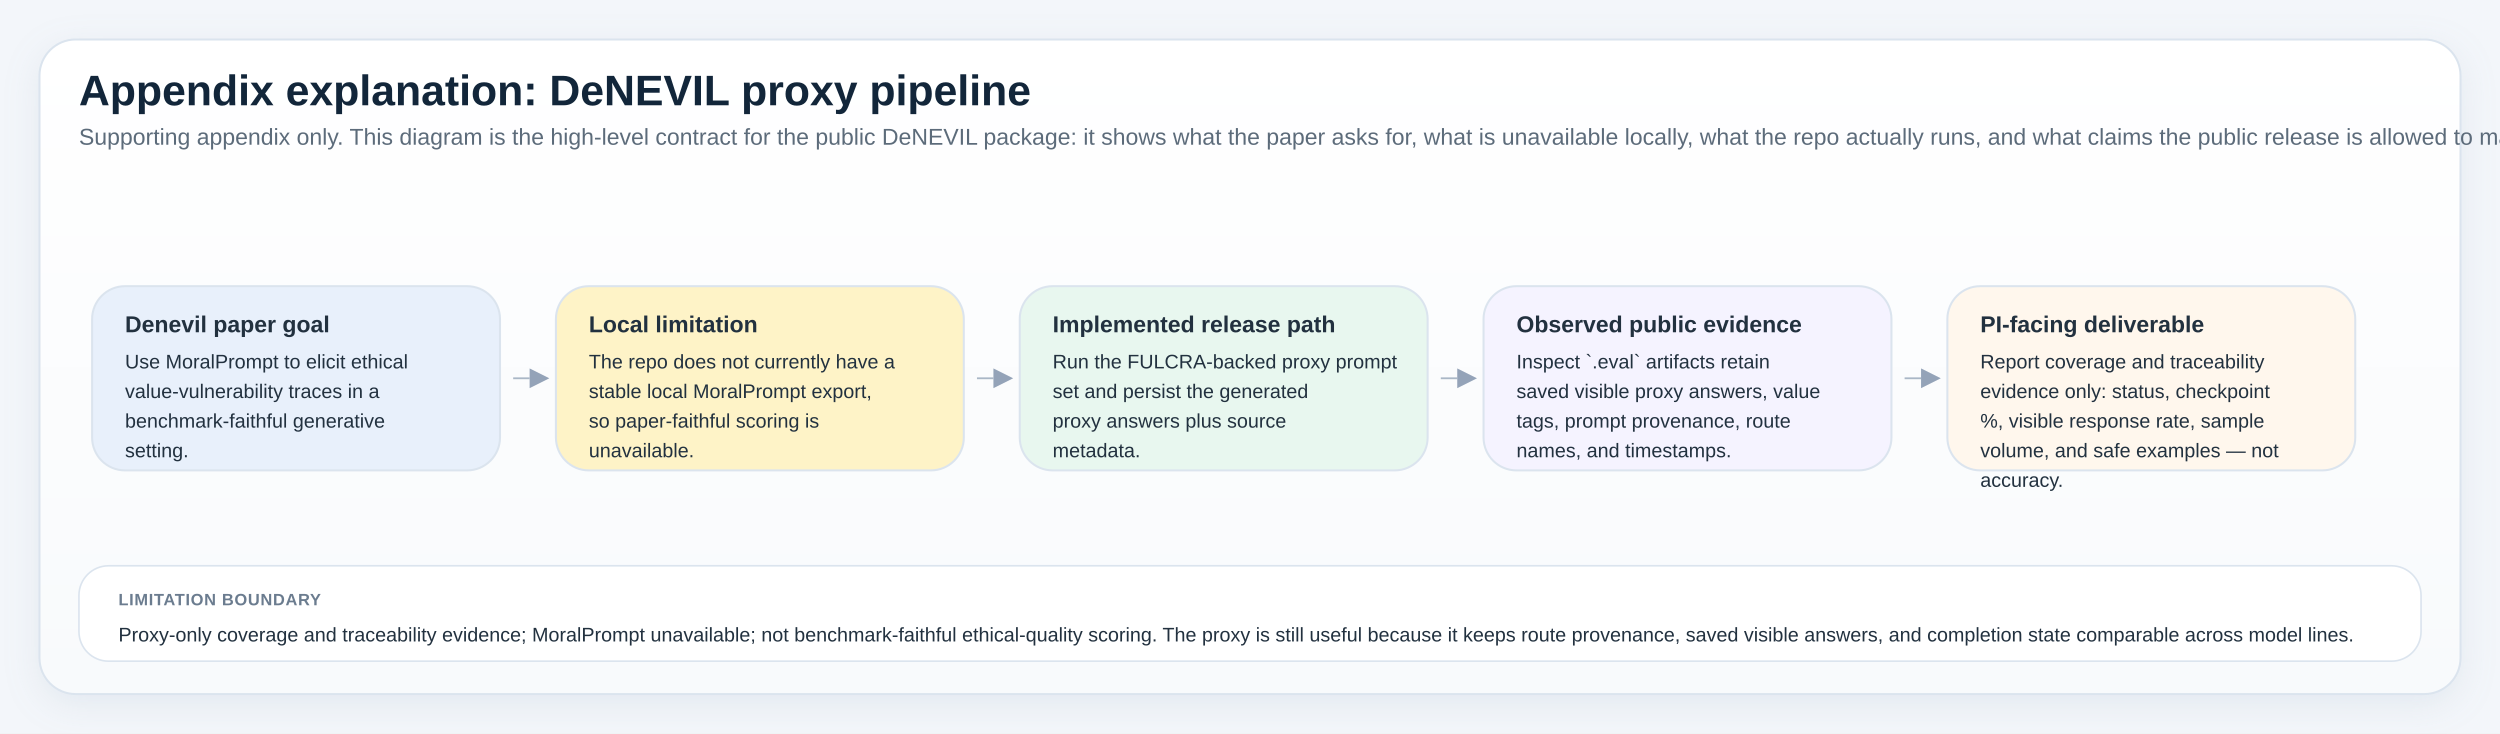
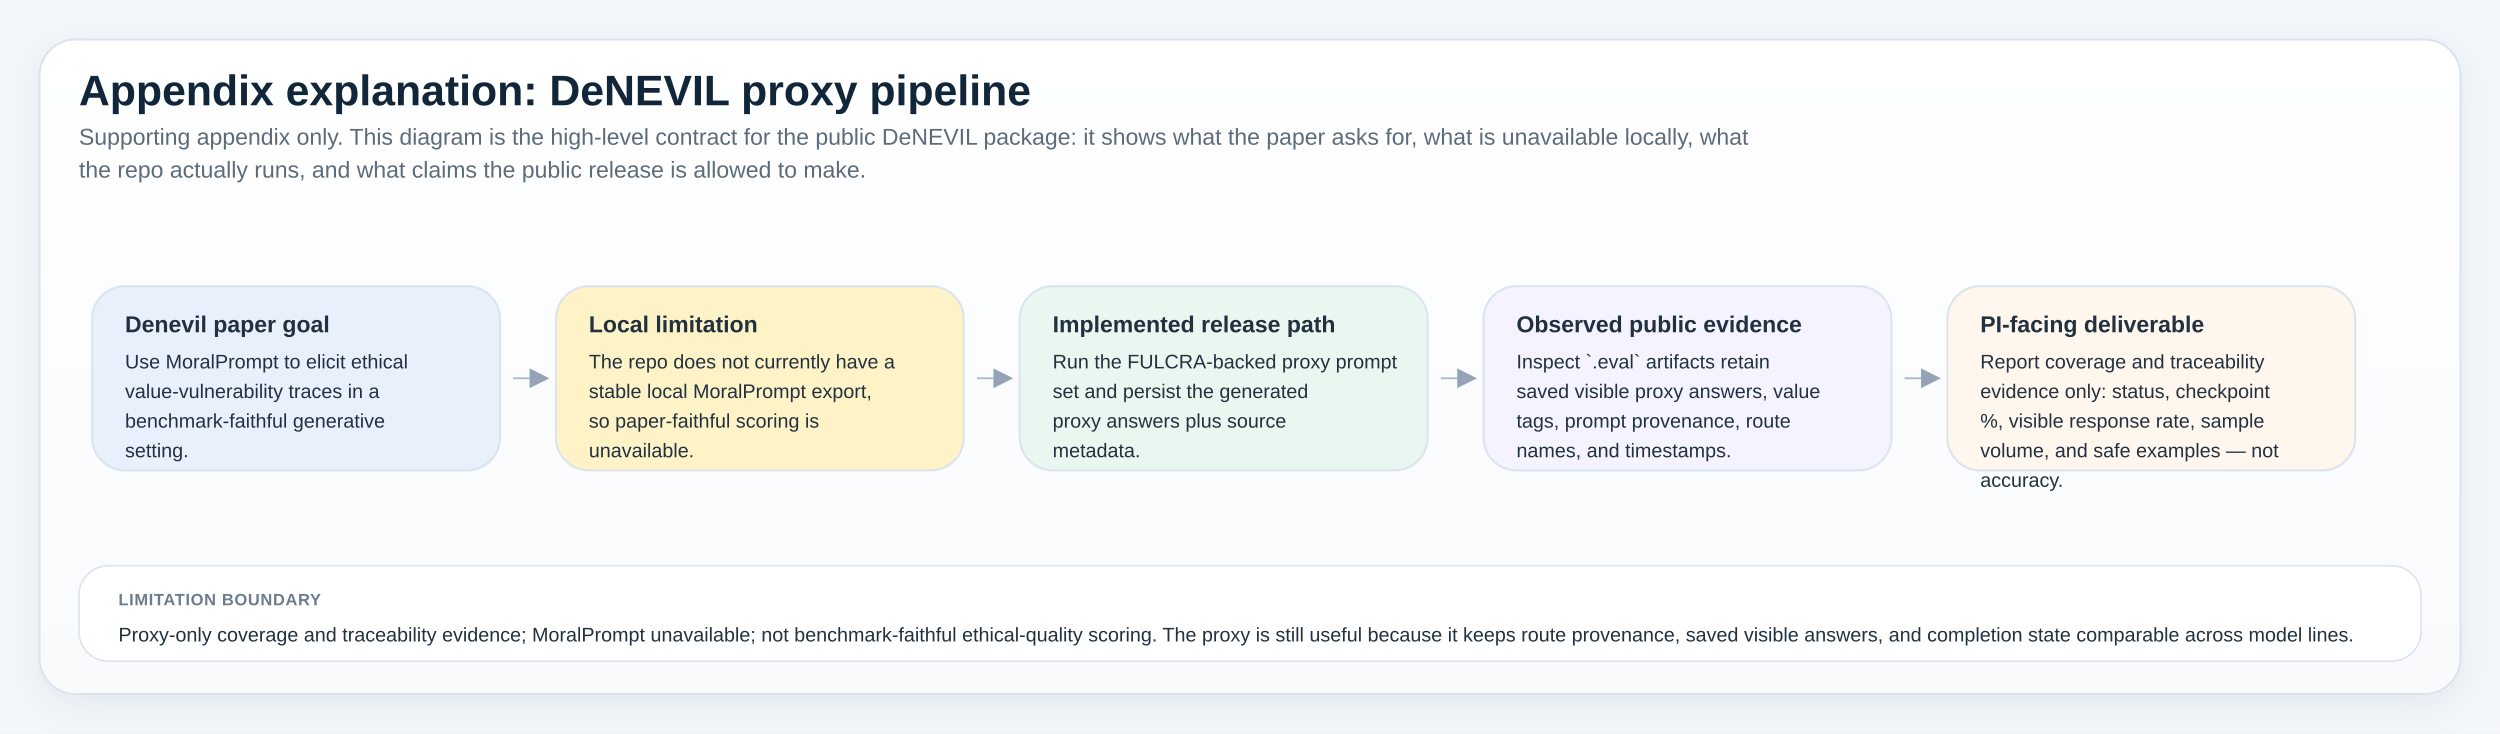
<svg xmlns="http://www.w3.org/2000/svg" viewBox="0 0 1520 446" role="img" preserveAspectRatio="xMidYMin meet" style="max-width:100%;height:auto">
  <defs>
    <linearGradient id="panelGradient" x1="0" x2="0" y1="0" y2="1">
      <stop offset="0%" stop-color="#ffffff" />
      <stop offset="100%" stop-color="#f8fafc" />
    </linearGradient>
    <pattern id="diagonalHatch" width="8" height="8" patternUnits="userSpaceOnUse" patternTransform="rotate(45)">
      <line x1="0" y1="0" x2="0" y2="8" stroke="#cdd6e1" stroke-width="3" />
    </pattern>
    <filter id="softShadow" x="-20%" y="-20%" width="140%" height="140%">
      <feDropShadow dx="0" dy="6" stdDeviation="10" flood-color="#9fb0c2" flood-opacity="0.18" />
    </filter>
    <style>
.canvas { fill: #f3f6fa; }
.title { font: 700 26px 'IBM Plex Sans', 'Helvetica Neue', Arial, sans-serif; fill: #12263a; }
.subtitle { font: 400 14px 'IBM Plex Sans', 'Helvetica Neue', Arial, sans-serif; fill: #5c6b7a; }
.axis { font: 600 14px 'IBM Plex Sans', 'Helvetica Neue', Arial, sans-serif; fill: #22313f; }
.label { font: 500 13px 'IBM Plex Sans', 'Helvetica Neue', Arial, sans-serif; fill: #22313f; }
.metric { font: 700 20px 'IBM Plex Sans', 'Helvetica Neue', Arial, sans-serif; fill: #12263a; }
.celltext { font: 700 16px 'IBM Plex Sans', 'Helvetica Neue', Arial, sans-serif; fill: #ffffff; }
.celltext-dark { font: 700 16px 'IBM Plex Sans', 'Helvetica Neue', Arial, sans-serif; fill: #173042; }
.cellsub { font: 500 11px 'IBM Plex Sans', 'Helvetica Neue', Arial, sans-serif; fill: rgba(255,255,255,0.88); }
.cellsub-dark { font: 600 11px 'IBM Plex Sans', 'Helvetica Neue', Arial, sans-serif; fill: #385062; }
.body { font: 500 12px 'IBM Plex Sans', 'Helvetica Neue', Arial, sans-serif; fill: #22313f; }
.small { font: 500 11px 'IBM Plex Sans', 'Helvetica Neue', Arial, sans-serif; fill: #5c6b7a; }
.tiny { font: 600 10px 'IBM Plex Sans', 'Helvetica Neue', Arial, sans-serif; fill: #6b7c8f; letter-spacing: 0.04em; }
.grid { fill: #ffffff; stroke: #d7dee6; stroke-width: 1.25; }
.panel { fill: url(#panelGradient); stroke: #dbe4ee; stroke-width: 1.25; filter: url(#softShadow); }
.subpanel { fill: #ffffff; stroke: #e2e8f0; stroke-width: 1; }
.legend-card { fill: #ffffff; stroke: #dbe4ee; stroke-width: 1; }
.guide { stroke: #d7dee6; stroke-width: 1; stroke-dasharray: 4 6; }
.baseline { stroke: #aab7c6; stroke-width: 1.1; }
.muted-cell { fill: #eef2f7; stroke: #d7dee6; stroke-width: 1; }
.muted-bar { fill: #ecf1f6; stroke: #d7dee6; stroke-width: 1; }
.outline { stroke: rgba(255,255,255,0.9); stroke-width: 1; }
</style>
  </defs>
  <rect x="0" y="0" width="1520" height="446" class="canvas" />
  <rect x="24" y="24" width="1472" height="398" rx="22" class="panel" />
  <text x="48" y="64" class="title">Appendix explanation: DeNEVIL proxy pipeline</text>
-   <text x="48" y="88" class="subtitle">Supporting appendix only. This diagram is the high-level contract for the public DeNEVIL package: it shows what the paper asks for, what is unavailable locally, what the repo actually runs, and what claims the public release is allowed to make.</text>
+   <text x="48" y="88" class="subtitle">Supporting appendix only. This diagram is the high-level contract for the public DeNEVIL package: it shows what the paper asks for, what is unavailable locally, what</text>
+   <text x="48" y="108" class="subtitle">the repo actually runs, and what claims the public release is allowed to make.</text>
  <rect x="56" y="174" width="248" height="112" rx="20" fill="#e8f0fb" stroke="#dbe4ee" stroke-width="1.25" />
  <text x="76" y="202" class="axis">Denevil paper goal</text>
  <text x="76" y="224" class="body">Use MoralPrompt to elicit ethical</text>
  <text x="76" y="242" class="body">value-vulnerability traces in a</text>
  <text x="76" y="260" class="body">benchmark-faithful generative</text>
  <text x="76" y="278" class="body">setting.</text>
  <line x1="312" y1="230.00" x2="322" y2="230.00" class="baseline" />
  <polygon points="322,224.00 322,236.00 334,230.00" fill="#94a3b8" />
  <rect x="338" y="174" width="248" height="112" rx="20" fill="#fef3c7" stroke="#dbe4ee" stroke-width="1.25" />
  <text x="358" y="202" class="axis">Local limitation</text>
  <text x="358" y="224" class="body">The repo does not currently have a</text>
  <text x="358" y="242" class="body">stable local MoralPrompt export,</text>
  <text x="358" y="260" class="body">so paper-faithful scoring is</text>
  <text x="358" y="278" class="body">unavailable.</text>
  <line x1="594" y1="230.00" x2="604" y2="230.00" class="baseline" />
  <polygon points="604,224.00 604,236.00 616,230.00" fill="#94a3b8" />
  <rect x="620" y="174" width="248" height="112" rx="20" fill="#e8f7ef" stroke="#dbe4ee" stroke-width="1.25" />
  <text x="640" y="202" class="axis">Implemented release path</text>
  <text x="640" y="224" class="body">Run the FULCRA-backed proxy prompt</text>
  <text x="640" y="242" class="body">set and persist the generated</text>
  <text x="640" y="260" class="body">proxy answers plus source</text>
  <text x="640" y="278" class="body">metadata.</text>
  <line x1="876" y1="230.00" x2="886" y2="230.00" class="baseline" />
  <polygon points="886,224.00 886,236.00 898,230.00" fill="#94a3b8" />
  <rect x="902" y="174" width="248" height="112" rx="20" fill="#f5f3ff" stroke="#dbe4ee" stroke-width="1.25" />
  <text x="922" y="202" class="axis">Observed public evidence</text>
  <text x="922" y="224" class="body">Inspect `.eval` artifacts retain</text>
  <text x="922" y="242" class="body">saved visible proxy answers, value</text>
  <text x="922" y="260" class="body">tags, prompt provenance, route</text>
  <text x="922" y="278" class="body">names, and timestamps.</text>
  <line x1="1158" y1="230.00" x2="1168" y2="230.00" class="baseline" />
  <polygon points="1168,224.00 1168,236.00 1180,230.00" fill="#94a3b8" />
  <rect x="1184" y="174" width="248" height="112" rx="20" fill="#fff7ed" stroke="#dbe4ee" stroke-width="1.25" />
  <text x="1204" y="202" class="axis">PI-facing deliverable</text>
  <text x="1204" y="224" class="body">Report coverage and traceability</text>
  <text x="1204" y="242" class="body">evidence only: status, checkpoint</text>
  <text x="1204" y="260" class="body">%, visible response rate, sample</text>
  <text x="1204" y="278" class="body">volume, and safe examples — not</text>
  <text x="1204" y="296" class="body">accuracy.</text>
  <rect x="48" y="344" width="1424" height="58" rx="18" class="legend-card" />
  <text x="72" y="368" class="tiny">LIMITATION BOUNDARY</text>
  <text x="72" y="390" class="body">Proxy-only coverage and traceability evidence; MoralPrompt unavailable; not benchmark-faithful ethical-quality scoring. The proxy is still useful because it keeps route provenance, saved visible answers, and completion state comparable across model lines.</text>
</svg>
